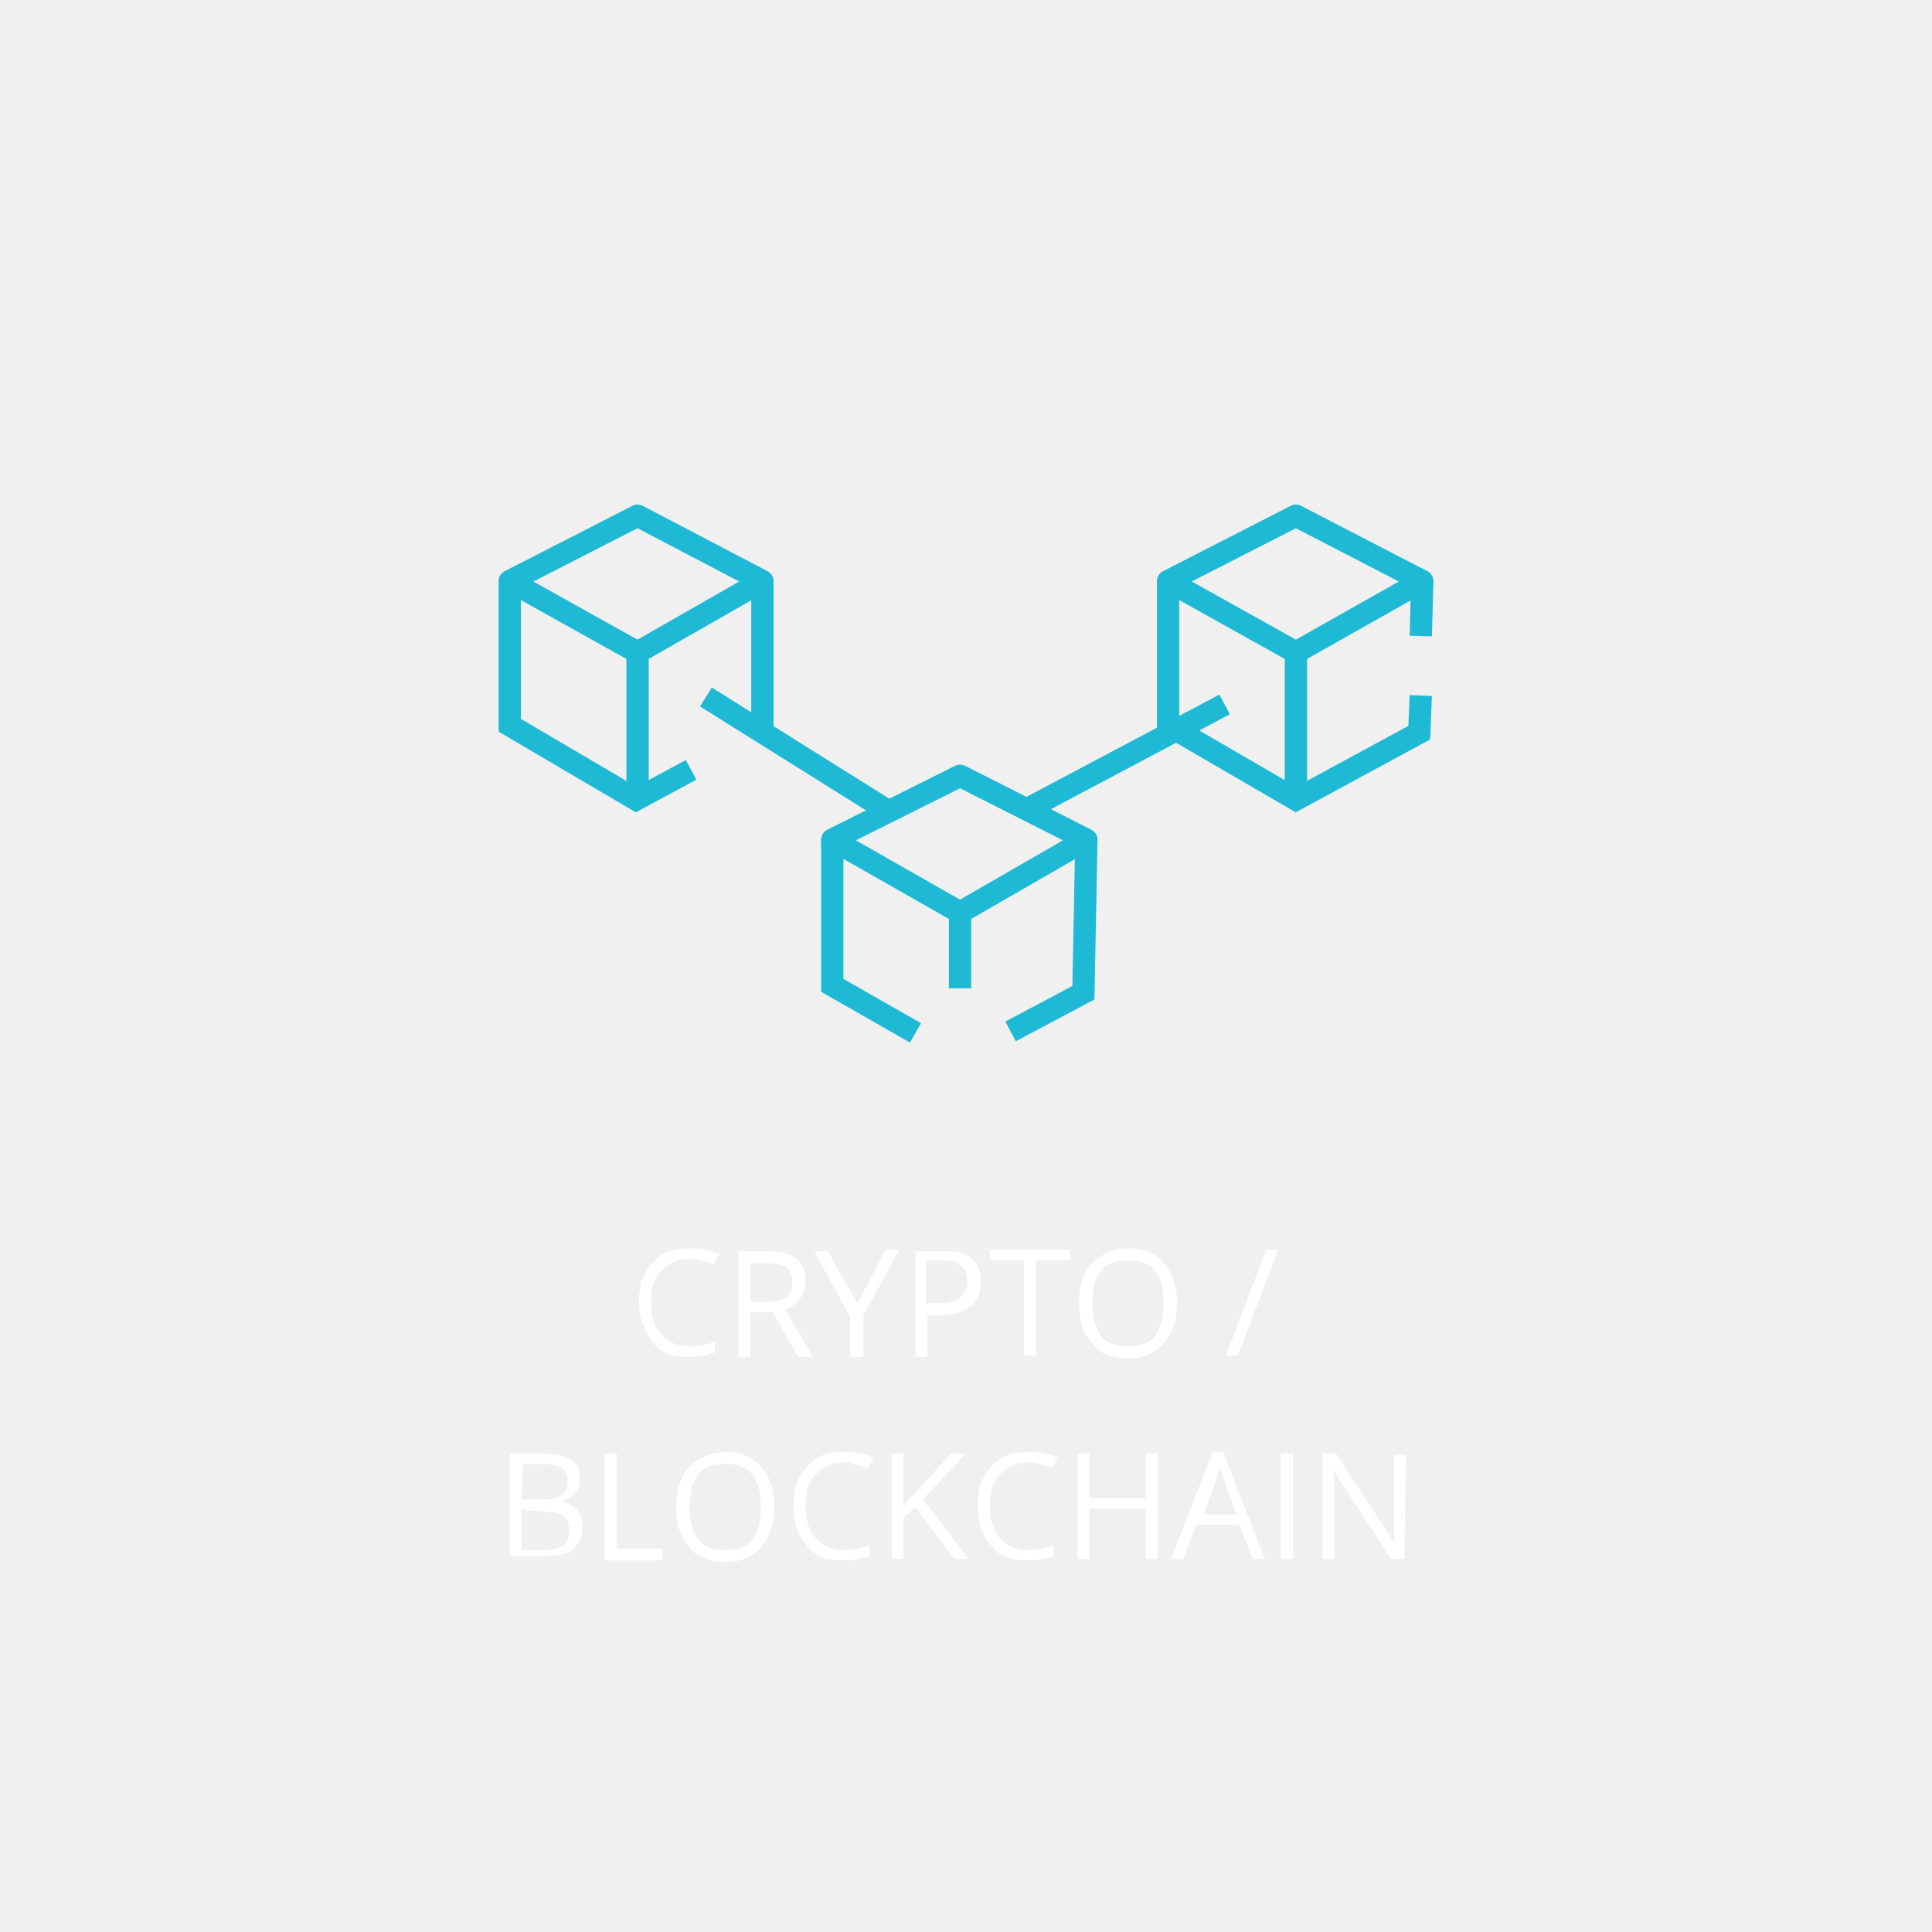
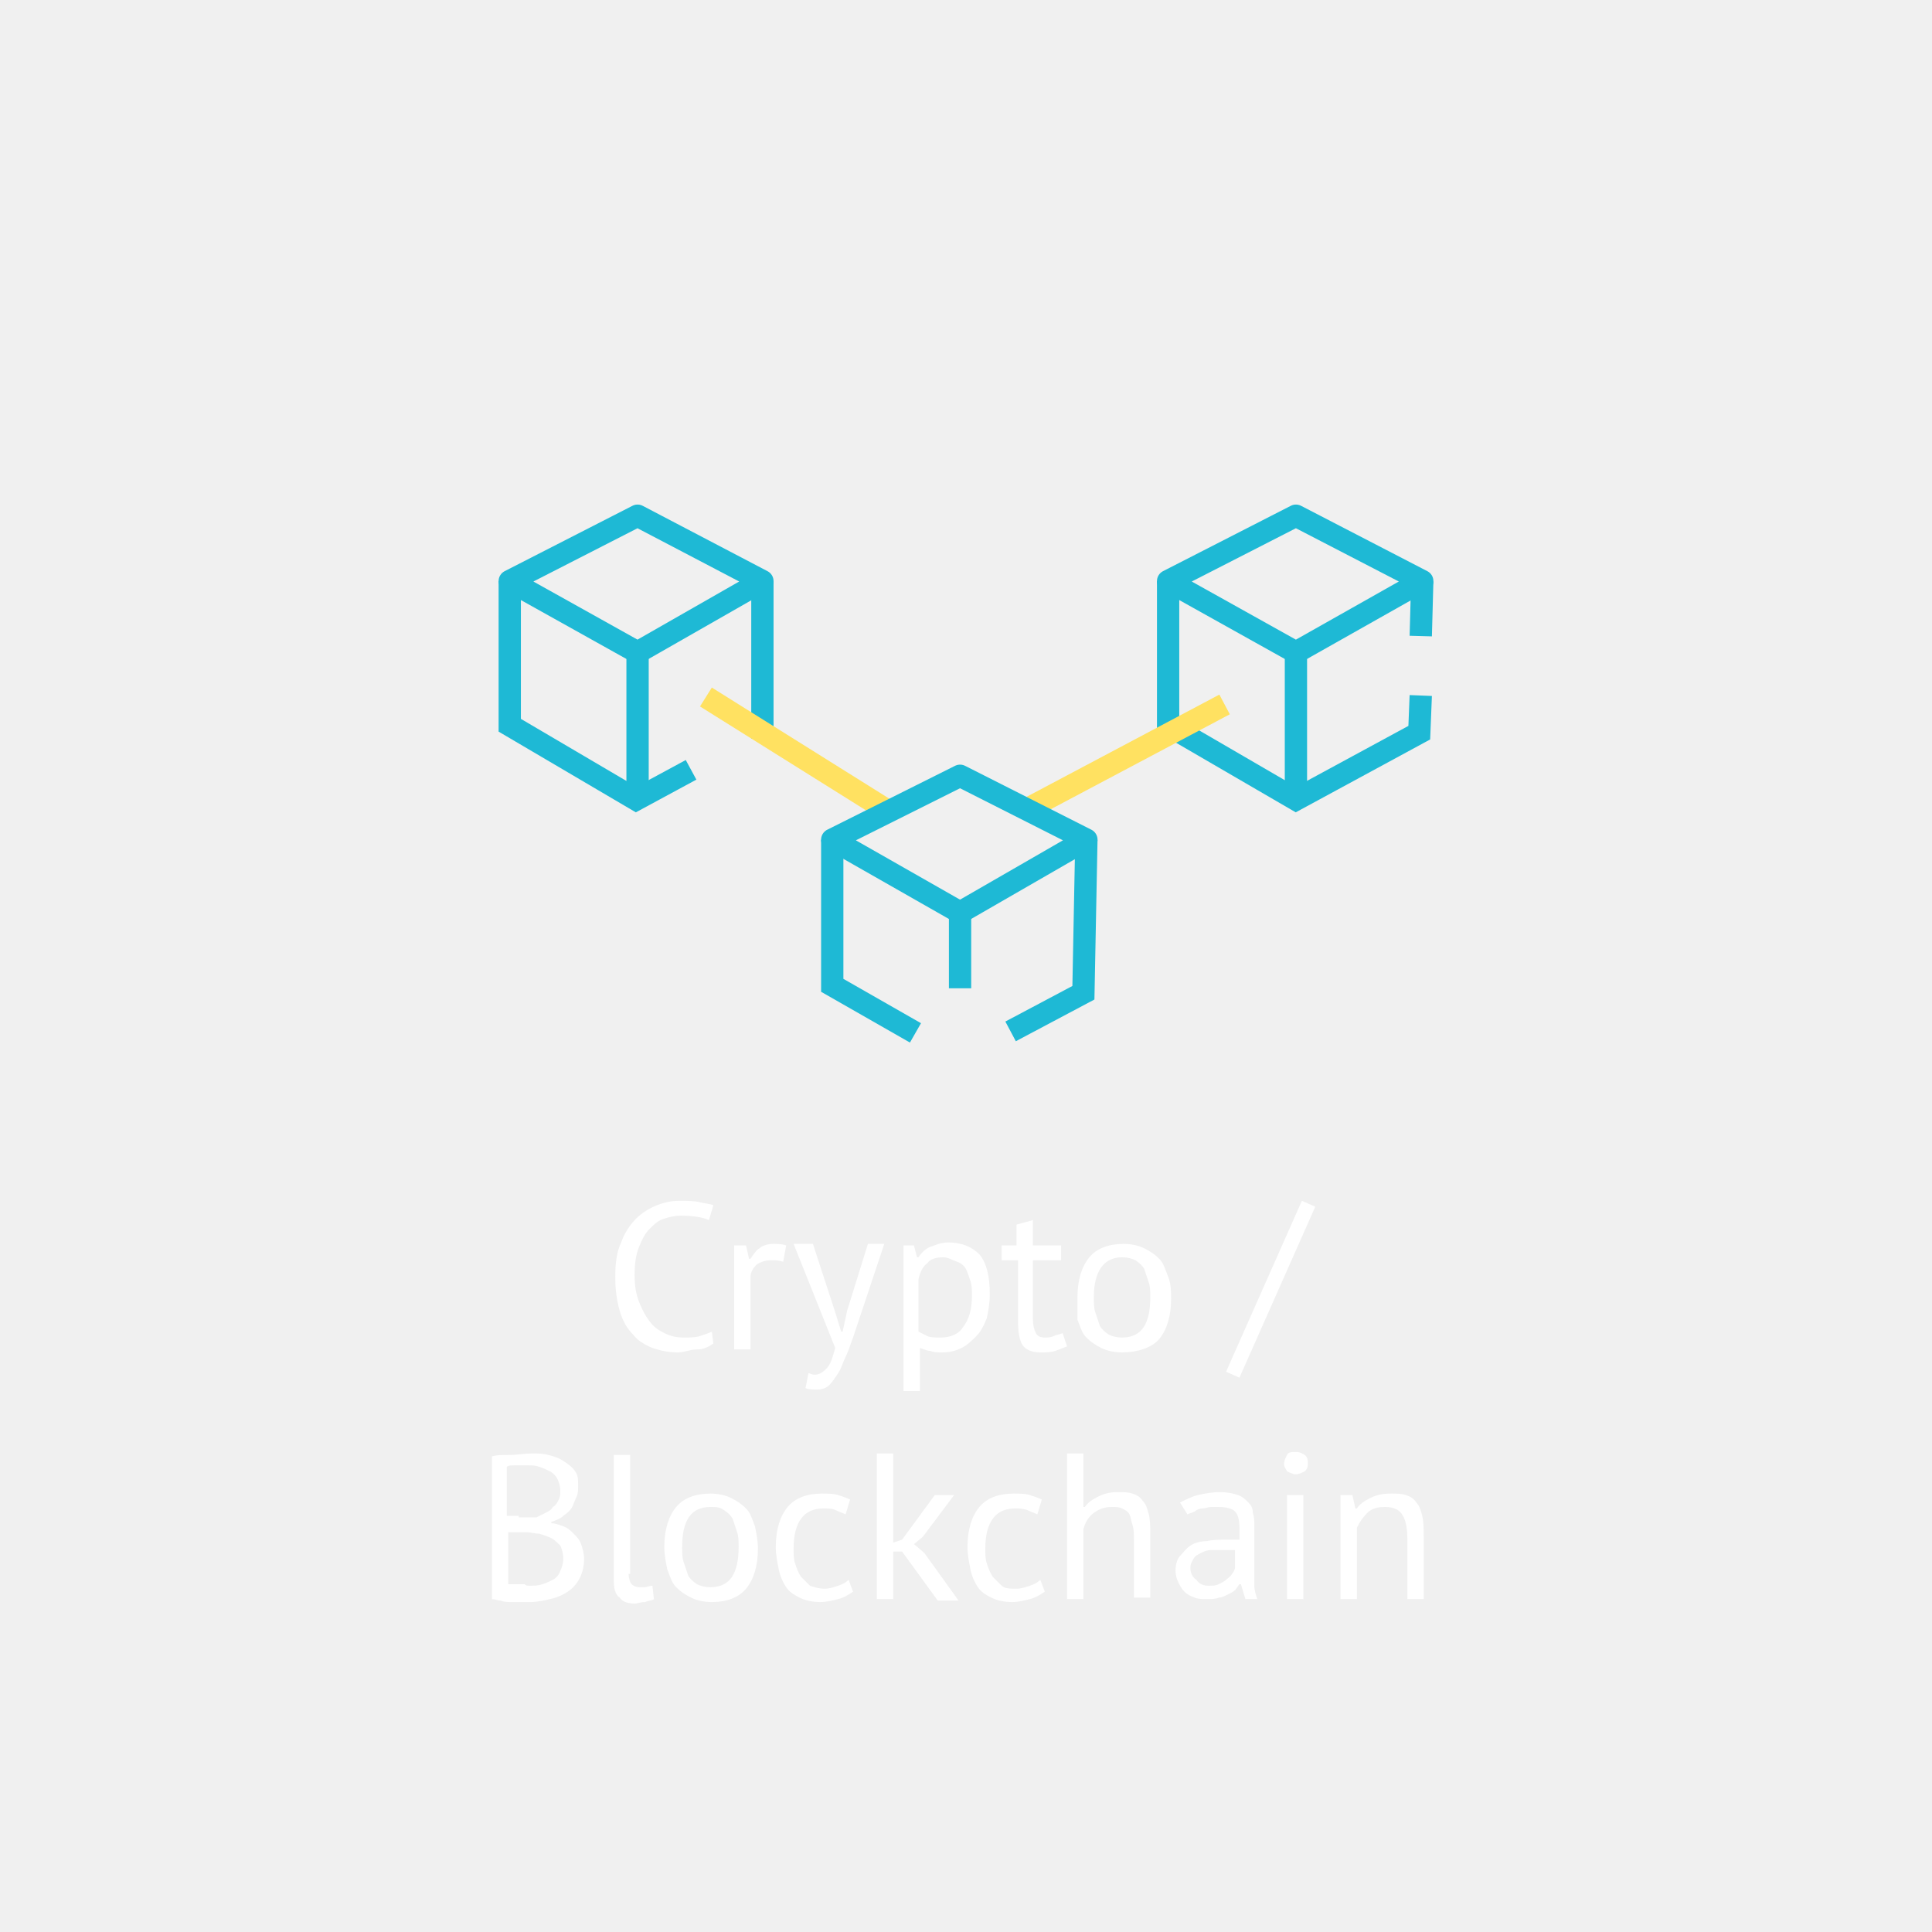
<svg xmlns="http://www.w3.org/2000/svg" version="1.1" id="Layer_1" x="0px" y="0px" viewBox="0 0 130 130" style="enable-background:new 0 0 130 130;" xml:space="preserve">
  <style type="text/css">
- 	.st0{fill:none;stroke:#1EB9D5;stroke-width:1.5;stroke-linecap:round;stroke-linejoin:round;}
- 	.st1{fill:none;stroke:#1EB9D5;stroke-width:1.5;}
- 	.st2{fill:#FFFFFF;}
+ 	.st0{fill:#FFFFFF;}
+ 	.st1{fill:none;stroke:#1EB9D5;stroke-width:1.5;stroke-linecap:round;stroke-linejoin:round;}
+ 	.st2{fill:none;stroke:#1EB9D5;stroke-width:1.5;}
+ 	.st3{fill:none;stroke:#FFE161;stroke-width:1.5;stroke-miterlimit:10;}
</style>
-   <polygon class="st0" points="34.3,39.1 42.9,43.9 51.3,39.1 42.9,34.7 " />
-   <line class="st1" x1="51.3" y1="49.7" x2="51.3" y2="39.1" />
-   <polyline class="st1" points="34.3,39.1 34.3,48.8 42.8,53.8 46.5,51.8 " />
-   <line class="st1" x1="42.9" y1="43.9" x2="42.9" y2="53.1" />
-   <polygon class="st0" points="78.6,39.1 87.2,43.9 95.7,39.1 87.2,34.7 " />
-   <line class="st1" x1="95.6" y1="42.8" x2="95.7" y2="39.1" />
-   <polyline class="st1" points="78.6,39.1 78.6,48.8 87.2,53.8 95.5,49.3 95.6,46.8 " />
-   <line class="st1" x1="87.2" y1="43.9" x2="87.2" y2="53.1" />
-   <polygon class="st0" points="56,56.5 64.6,61.4 73.1,56.5 64.6,52.2 " />
-   <polyline class="st1" points="68,69.4 72.9,66.8 73.1,56.5 " />
-   <polyline class="st1" points="56,56.5 56,66.3 61.6,69.5 " />
-   <line class="st1" x1="64.6" y1="61.4" x2="64.6" y2="66.5" />
-   <line class="st1" x1="47.5" y1="46.9" x2="59.8" y2="54.6" />
-   <line class="st1" x1="69.2" y1="54.4" x2="82.4" y2="47.4" />
  <g>
-     <path class="st2" d="M46.4,84.7c-0.8,0-1.4,0.3-1.9,0.8s-0.7,1.2-0.7,2.1s0.2,1.7,0.7,2.2c0.4,0.5,1.1,0.8,1.9,0.8   c0.5,0,1.1-0.1,1.7-0.3V91c-0.5,0.2-1.1,0.3-1.8,0.3c-1.1,0-1.9-0.3-2.4-1c-0.5-0.7-0.9-1.5-0.9-2.7c0-0.7,0.1-1.4,0.4-1.9   s0.7-1,1.2-1.3s1.1-0.4,1.8-0.4c0.7,0,1.4,0.1,2,0.4L48,85.1C47.5,84.9,47,84.7,46.4,84.7z" />
-     <path class="st2" d="M50.5,88.3v3h-0.8v-7.1h2c0.9,0,1.5,0.2,1.9,0.5c0.4,0.3,0.6,0.8,0.6,1.5c0,0.9-0.5,1.6-1.4,1.9l1.9,3.2h-1   l-1.7-3H50.5z M50.5,87.6h1.1c0.6,0,1-0.1,1.3-0.3c0.3-0.2,0.4-0.6,0.4-1c0-0.5-0.1-0.8-0.4-1S52.2,85,51.6,85h-1.1V87.6z" />
-     <path class="st2" d="M57.7,87.7l1.9-3.6h0.9l-2.4,4.4v2.8h-0.9v-2.7l-2.4-4.4h0.9L57.7,87.7z" />
-     <path class="st2" d="M66,86.2c0,0.7-0.2,1.3-0.7,1.7c-0.5,0.4-1.2,0.6-2.1,0.6h-0.8v2.8h-0.8v-7.1h1.9C65.1,84.1,66,84.8,66,86.2z    M62.3,87.7H63c0.7,0,1.3-0.1,1.6-0.4c0.3-0.3,0.5-0.6,0.5-1.1s-0.2-0.8-0.5-1.1c-0.3-0.3-0.8-0.3-1.4-0.3h-0.9V87.7z" />
-     <path class="st2" d="M69.7,91.2h-0.8v-6.4h-2.3v-0.7H72v0.7h-2.3C69.7,84.8,69.7,91.2,69.7,91.2z" />
-     <path class="st2" d="M79.2,87.7c0,1.1-0.3,2-0.9,2.7c-0.6,0.7-1.4,1-2.4,1c-1.1,0-1.9-0.3-2.4-1c-0.6-0.6-0.9-1.5-0.9-2.7   s0.3-2.1,0.9-2.7c0.6-0.6,1.4-1,2.4-1s1.8,0.3,2.4,1C78.9,85.7,79.2,86.5,79.2,87.7z M73.5,87.7c0,1,0.2,1.7,0.6,2.2   c0.4,0.5,1,0.7,1.8,0.7c0.8,0,1.4-0.2,1.8-0.7c0.4-0.5,0.6-1.2,0.6-2.2s-0.2-1.7-0.6-2.2s-1-0.7-1.8-0.7c-0.8,0-1.4,0.2-1.8,0.7   C73.7,86,73.5,86.7,73.5,87.7z" />
-     <path class="st2" d="M86,84.1l-2.7,7.1h-0.8l2.7-7.1H86z" />
-     <path class="st2" d="M34.3,97.8h2c0.9,0,1.6,0.1,2.1,0.4s0.6,0.7,0.6,1.3c0,0.4-0.1,0.8-0.4,1c-0.2,0.3-0.6,0.5-1,0.5l0,0   c1.1,0.2,1.6,0.8,1.6,1.7c0,0.6-0.2,1.1-0.6,1.5c-0.4,0.4-1,0.5-1.8,0.5h-2.5C34.3,104.7,34.3,97.8,34.3,97.8z M35.1,100.9h1.4   c0.6,0,1-0.1,1.3-0.3c0.3-0.2,0.4-0.5,0.4-0.9s-0.1-0.7-0.4-0.9c-0.3-0.2-0.7-0.3-1.4-0.3h-1.2L35.1,100.9L35.1,100.9z M35.1,101.6   v2.7h1.5c0.6,0,1-0.1,1.3-0.3c0.3-0.2,0.4-0.6,0.4-1s-0.1-0.8-0.4-1c-0.3-0.2-0.8-0.3-1.4-0.3L35.1,101.6L35.1,101.6z" />
-     <path class="st2" d="M40.7,104.9v-7.1h0.8v6.4h3.1v0.8h-3.9V104.9z" />
-     <path class="st2" d="M52.1,101.4c0,1.1-0.3,2-0.9,2.7s-1.4,1-2.4,1c-1.1,0-1.9-0.3-2.4-1c-0.6-0.6-0.9-1.5-0.9-2.7s0.3-2.1,0.9-2.7   s1.4-1,2.4-1s1.8,0.3,2.4,1S52.1,100.2,52.1,101.4z M46.4,101.4c0,1,0.2,1.7,0.6,2.2s1,0.7,1.8,0.7s1.4-0.2,1.8-0.7   s0.6-1.2,0.6-2.2s-0.2-1.7-0.6-2.2s-1-0.7-1.8-0.7s-1.4,0.2-1.8,0.7C46.6,99.7,46.4,100.4,46.4,101.4z" />
-     <path class="st2" d="M56.8,98.4c-0.8,0-1.4,0.3-1.9,0.8s-0.7,1.2-0.7,2.1s0.2,1.7,0.7,2.2c0.4,0.5,1.1,0.8,1.9,0.8   c0.5,0,1.1-0.1,1.7-0.3v0.7c-0.5,0.2-1.1,0.3-1.8,0.3c-1.1,0-1.9-0.3-2.4-1c-0.6-0.6-0.9-1.5-0.9-2.7c0-0.7,0.1-1.4,0.4-1.9   c0.3-0.6,0.7-1,1.2-1.3s1.1-0.4,1.8-0.4c0.7,0,1.4,0.1,2,0.4l-0.4,0.7C57.8,98.6,57.3,98.4,56.8,98.4z" />
-     <path class="st2" d="M65.2,104.9h-1l-2.6-3.5l-0.8,0.7v2.8H60v-7.1h0.8v3.5l3.2-3.5h1l-2.9,3.1L65.2,104.9z" />
-     <path class="st2" d="M69.2,98.4c-0.8,0-1.4,0.3-1.9,0.8s-0.7,1.2-0.7,2.1s0.2,1.7,0.7,2.2c0.4,0.5,1.1,0.8,1.9,0.8   c0.5,0,1.1-0.1,1.7-0.3v0.7c-0.5,0.2-1.1,0.3-1.8,0.3c-1.1,0-1.9-0.3-2.4-1c-0.6-0.6-0.9-1.5-0.9-2.7c0-0.7,0.1-1.4,0.4-1.9   c0.3-0.6,0.7-1,1.2-1.3s1.1-0.4,1.8-0.4c0.7,0,1.4,0.1,2,0.4l-0.4,0.7C70.3,98.6,69.8,98.4,69.2,98.4z" />
-     <path class="st2" d="M77.9,104.9h-0.8v-3.4h-3.8v3.4h-0.8v-7.1h0.8v3h3.8v-3h0.8V104.9z" />
-     <path class="st2" d="M84.3,104.9l-0.9-2.3h-2.9l-0.9,2.3h-0.8l2.8-7.2h0.7l2.8,7.2H84.3z M83.2,101.9l-0.8-2.2   c-0.1-0.3-0.2-0.6-0.3-1c-0.1,0.3-0.2,0.7-0.3,1l-0.8,2.2H83.2z" />
-     <path class="st2" d="M86.2,104.9v-7.1H87v7.1H86.2z" />
-     <path class="st2" d="M94.5,104.9h-0.9l-3.9-6l0,0c0.1,0.7,0.1,1.3,0.1,1.9v4.1H89v-7.1h0.9l3.9,6l0,0c0-0.1,0-0.4,0-0.8   c0-0.5,0-0.8,0-1v-4.1h0.8L94.5,104.9L94.5,104.9z" />
+     <path class="st0" d="M48,90.4c-0.3,0.2-0.6,0.4-1.1,0.4S46.1,91,45.6,91c-0.6,0-1.1-0.1-1.7-0.3c-0.5-0.2-1-0.5-1.3-0.9   c-0.4-0.4-0.7-0.9-0.9-1.6s-0.3-1.4-0.3-2.3c0-0.9,0.1-1.7,0.4-2.3c0.2-0.6,0.6-1.2,1-1.6c0.4-0.4,0.9-0.7,1.4-0.9   c0.5-0.2,1-0.3,1.5-0.3c0.6,0,1,0,1.4,0.1c0.4,0.1,0.7,0.1,0.9,0.2l-0.3,1c-0.4-0.2-1.1-0.3-1.9-0.3c-0.4,0-0.8,0.1-1.1,0.2   c-0.4,0.1-0.7,0.4-1,0.7c-0.3,0.3-0.5,0.7-0.7,1.2c-0.2,0.5-0.3,1.1-0.3,1.9c0,0.7,0.1,1.3,0.3,1.8s0.4,0.9,0.7,1.3s0.6,0.6,1,0.8   c0.4,0.2,0.8,0.3,1.3,0.3c0.4,0,0.8,0,1.1-0.1c0.3-0.1,0.6-0.2,0.8-0.3L48,90.4z" />
+     <path class="st0" d="M52.7,84.9c-0.3-0.1-0.5-0.1-0.8-0.1c-0.4,0-0.7,0.1-1,0.3c-0.2,0.2-0.4,0.5-0.4,0.8v4.9h-1.1v-7h0.8l0.2,0.9   h0.1c0.2-0.3,0.4-0.6,0.6-0.7c0.2-0.2,0.6-0.3,0.9-0.3c0.3,0,0.6,0,0.9,0.1L52.7,84.9z" />
+     <path class="st0" d="M56.2,88.3l0.4,1.3h0.1l0.3-1.4l1.4-4.5h1.1l-2.1,6.3c-0.2,0.5-0.3,0.9-0.5,1.3c-0.2,0.4-0.3,0.8-0.5,1.1   c-0.2,0.3-0.4,0.6-0.6,0.8c-0.2,0.2-0.5,0.3-0.8,0.3c-0.3,0-0.6,0-0.8-0.1l0.2-1c0.1,0,0.2,0.1,0.4,0.1c0.3,0,0.5-0.1,0.8-0.4   s0.4-0.7,0.6-1.4l-2.8-7h1.3L56.2,88.3z" />
+     <path class="st0" d="M60.7,83.8h0.8l0.2,0.8h0.1c0.2-0.3,0.5-0.6,0.8-0.7s0.7-0.3,1.2-0.3c0.9,0,1.6,0.3,2.1,0.8   c0.5,0.6,0.7,1.5,0.7,2.7c0,0.6-0.1,1.1-0.2,1.6c-0.2,0.5-0.4,0.9-0.7,1.2c-0.3,0.3-0.6,0.6-1,0.8c-0.4,0.2-0.8,0.3-1.3,0.3   c-0.3,0-0.6,0-0.8-0.1c-0.2,0-0.4-0.1-0.7-0.2v2.9h-1.1V83.8z M63.5,84.6c-0.5,0-0.9,0.1-1.1,0.4c-0.3,0.2-0.5,0.6-0.6,1.1v3.5   c0.2,0.1,0.4,0.2,0.6,0.3s0.5,0.1,0.9,0.1c0.6,0,1.2-0.2,1.5-0.7c0.4-0.5,0.6-1.2,0.6-2.1c0-0.4,0-0.7-0.1-1   c-0.1-0.3-0.2-0.6-0.3-0.8c-0.1-0.2-0.3-0.4-0.6-0.5S63.8,84.6,63.5,84.6z" />
+     <path class="st0" d="M67.3,83.8h1.1v-1.4l1.1-0.3v1.7h1.9v1h-1.9v3.9c0,0.5,0.1,0.8,0.2,1c0.1,0.2,0.3,0.3,0.6,0.3   c0.2,0,0.4,0,0.6-0.1c0.2-0.1,0.4-0.1,0.6-0.2l0.3,0.9c-0.3,0.1-0.5,0.2-0.8,0.3c-0.3,0.1-0.6,0.1-1,0.1c-0.6,0-1-0.2-1.2-0.5   c-0.2-0.3-0.3-0.9-0.3-1.6v-4.1h-1.1V83.8z" />
+     <path class="st0" d="M72.5,87.3c0-1.2,0.3-2.1,0.8-2.7s1.3-0.9,2.3-0.9c0.5,0,1,0.1,1.4,0.3c0.4,0.2,0.7,0.4,1,0.7s0.4,0.7,0.6,1.2   s0.2,1,0.2,1.5c0,1.2-0.3,2.1-0.8,2.7S76.5,91,75.5,91c-0.5,0-1-0.1-1.4-0.3s-0.7-0.4-1-0.7s-0.4-0.7-0.6-1.2   C72.5,88.3,72.5,87.8,72.5,87.3z M73.6,87.3c0,0.4,0,0.7,0.1,1c0.1,0.3,0.2,0.6,0.3,0.9c0.1,0.2,0.3,0.4,0.6,0.6   c0.2,0.1,0.5,0.2,0.9,0.2c1.3,0,1.9-0.9,1.9-2.7c0-0.4,0-0.7-0.1-1c-0.1-0.3-0.2-0.6-0.3-0.9c-0.1-0.2-0.3-0.4-0.6-0.6   c-0.2-0.1-0.5-0.2-0.9-0.2C74.3,84.6,73.6,85.5,73.6,87.3z" />
+     <path class="st0" d="M87.6,80.8l0.9,0.4l-5.1,11.5l-0.9-0.4L87.6,80.8z" />
+     <path class="st0" d="M38.9,100c0,0.2,0,0.5-0.1,0.7c-0.1,0.2-0.2,0.5-0.3,0.7s-0.3,0.4-0.6,0.6c-0.2,0.2-0.5,0.3-0.8,0.4v0.1   c0.3,0,0.5,0.1,0.8,0.2c0.3,0.1,0.5,0.3,0.7,0.5c0.2,0.2,0.4,0.4,0.5,0.7c0.1,0.3,0.2,0.6,0.2,1c0,0.5-0.1,0.9-0.3,1.3   c-0.2,0.4-0.5,0.7-0.8,0.9s-0.7,0.4-1.2,0.5c-0.4,0.1-0.9,0.2-1.3,0.2c-0.2,0-0.3,0-0.6,0c-0.2,0-0.4,0-0.7,0c-0.2,0-0.5,0-0.7-0.1   c-0.2,0-0.4-0.1-0.6-0.1v-9.6c0.3-0.1,0.7-0.1,1.2-0.1c0.5,0,1-0.1,1.5-0.1c0.4,0,0.7,0,1.1,0.1c0.4,0.1,0.7,0.2,1,0.4   c0.3,0.2,0.6,0.4,0.8,0.7S38.9,99.5,38.9,100z M34.9,102.1c0.2,0,0.4,0,0.6,0c0.2,0,0.4,0,0.6,0c0.2-0.1,0.4-0.2,0.6-0.3   c0.2-0.1,0.4-0.2,0.5-0.4c0.2-0.1,0.3-0.3,0.4-0.5s0.1-0.4,0.1-0.6c0-0.3-0.1-0.6-0.2-0.8c-0.1-0.2-0.3-0.4-0.5-0.5   c-0.2-0.1-0.4-0.2-0.7-0.3c-0.3-0.1-0.5-0.1-0.8-0.1c-0.3,0-0.6,0-0.8,0c-0.3,0-0.5,0-0.6,0.1v3.3H34.9z M35.6,106.7   c0.3,0,0.6,0,0.9-0.1c0.3-0.1,0.5-0.2,0.7-0.3s0.4-0.3,0.5-0.6c0.1-0.2,0.2-0.5,0.2-0.8c0-0.4-0.1-0.7-0.2-0.9   c-0.2-0.2-0.4-0.4-0.6-0.5c-0.2-0.1-0.5-0.2-0.8-0.3c-0.3,0-0.6-0.1-0.9-0.1h-1.2v3.5c0.1,0,0.2,0,0.3,0c0.1,0,0.3,0,0.4,0   c0.1,0,0.3,0,0.4,0C35.4,106.7,35.5,106.7,35.6,106.7z" />
+     <path class="st0" d="M42.3,105.9c0,0.3,0.1,0.6,0.2,0.7c0.1,0.1,0.3,0.2,0.5,0.2c0.1,0,0.3,0,0.4,0c0.1,0,0.3-0.1,0.5-0.1l0.1,0.9   c-0.1,0.1-0.4,0.1-0.6,0.2c-0.3,0-0.5,0.1-0.7,0.1c-0.4,0-0.8-0.1-1-0.4c-0.3-0.2-0.4-0.6-0.4-1.2v-8.4h1.1V105.9z" />
+     <path class="st0" d="M44.7,104.1c0-1.2,0.3-2.1,0.8-2.7s1.3-0.9,2.3-0.9c0.5,0,1,0.1,1.4,0.3c0.4,0.2,0.7,0.4,1,0.7   s0.4,0.7,0.6,1.2c0.1,0.5,0.2,1,0.2,1.5c0,1.2-0.3,2.1-0.8,2.7s-1.3,0.9-2.3,0.9c-0.5,0-1-0.1-1.4-0.3c-0.4-0.2-0.7-0.4-1-0.7   c-0.3-0.3-0.4-0.7-0.6-1.2C44.8,105.1,44.7,104.6,44.7,104.1z M45.9,104.1c0,0.4,0,0.7,0.1,1c0.1,0.3,0.2,0.6,0.3,0.9   c0.1,0.2,0.3,0.4,0.6,0.6c0.2,0.1,0.5,0.2,0.9,0.2c1.3,0,1.9-0.9,1.9-2.7c0-0.4,0-0.7-0.1-1c-0.1-0.3-0.2-0.6-0.3-0.9   c-0.1-0.2-0.3-0.4-0.6-0.6s-0.5-0.2-0.9-0.2C46.5,101.4,45.9,102.3,45.9,104.1z" />
+     <path class="st0" d="M57.4,107.1c-0.3,0.2-0.6,0.4-1,0.5s-0.8,0.2-1.2,0.2c-0.5,0-1-0.1-1.4-0.3c-0.4-0.2-0.7-0.4-0.9-0.7   c-0.2-0.3-0.4-0.7-0.5-1.2c-0.1-0.5-0.2-1-0.2-1.5c0-1.2,0.3-2.1,0.8-2.7c0.5-0.6,1.3-0.9,2.3-0.9c0.4,0,0.8,0,1.1,0.1   c0.3,0.1,0.6,0.2,0.8,0.3l-0.3,1c-0.2-0.1-0.5-0.2-0.7-0.3s-0.5-0.1-0.8-0.1c-1.3,0-2,0.9-2,2.7c0,0.4,0,0.7,0.1,1   c0.1,0.3,0.2,0.6,0.4,0.9c0.2,0.2,0.4,0.4,0.6,0.6c0.3,0.1,0.6,0.2,1,0.2c0.3,0,0.6-0.1,0.9-0.2s0.5-0.2,0.7-0.4L57.4,107.1z" />
+     <path class="st0" d="M60.7,104.4h-0.6v3.2H59v-9.8h1.1v6l0.6-0.2l2.2-3h1.3l-2.1,2.8l-0.6,0.5l0.7,0.6l2.3,3.2h-1.4L60.7,104.4z" />
+     <path class="st0" d="M70.3,107.1c-0.3,0.2-0.6,0.4-1,0.5s-0.8,0.2-1.2,0.2c-0.5,0-1-0.1-1.4-0.3s-0.7-0.4-0.9-0.7s-0.4-0.7-0.5-1.2   c-0.1-0.5-0.2-1-0.2-1.5c0-1.2,0.3-2.1,0.8-2.7s1.3-0.9,2.3-0.9c0.4,0,0.8,0,1.1,0.1c0.3,0.1,0.6,0.2,0.8,0.3l-0.3,1   c-0.2-0.1-0.5-0.2-0.7-0.3c-0.3-0.1-0.5-0.1-0.8-0.1c-1.3,0-2,0.9-2,2.7c0,0.4,0,0.7,0.1,1c0.1,0.3,0.2,0.6,0.4,0.9   c0.2,0.2,0.4,0.4,0.6,0.6s0.6,0.2,1,0.2c0.3,0,0.6-0.1,0.9-0.2c0.3-0.1,0.5-0.2,0.7-0.4L70.3,107.1z" />
+     <path class="st0" d="M76.3,107.6v-4c0-0.4,0-0.7-0.1-1s-0.1-0.5-0.2-0.7c-0.1-0.2-0.3-0.3-0.5-0.4c-0.2-0.1-0.4-0.1-0.7-0.1   c-0.4,0-0.8,0.1-1.2,0.4c-0.4,0.3-0.6,0.7-0.7,1.1v4.7h-1.1v-9.8h1.1v3.6H73c0.2-0.3,0.5-0.5,0.9-0.7s0.8-0.3,1.3-0.3   c0.4,0,0.7,0,1,0.1c0.3,0.1,0.5,0.2,0.7,0.5c0.2,0.2,0.3,0.5,0.4,0.9s0.1,0.9,0.1,1.4v4.2H76.3z" />
+     <path class="st0" d="M79.4,101.1c0.4-0.2,0.8-0.4,1.2-0.5s1-0.2,1.5-0.2c0.5,0,0.9,0.1,1.2,0.2s0.5,0.3,0.7,0.5   c0.2,0.2,0.3,0.4,0.3,0.7c0.1,0.3,0.1,0.5,0.1,0.8c0,0.6,0,1.1,0,1.6c0,0.5,0,1,0,1.5c0,0.3,0,0.7,0,1c0,0.3,0.1,0.6,0.2,0.9h-0.8   l-0.3-1h-0.1c-0.1,0.1-0.2,0.3-0.3,0.4s-0.3,0.2-0.5,0.3c-0.2,0.1-0.4,0.2-0.6,0.2c-0.2,0.1-0.5,0.1-0.8,0.1s-0.6,0-0.8-0.1   c-0.3-0.1-0.5-0.2-0.7-0.4s-0.3-0.4-0.4-0.6c-0.1-0.2-0.2-0.5-0.2-0.8c0-0.4,0.1-0.8,0.3-1s0.4-0.5,0.7-0.7   c0.3-0.2,0.7-0.3,1.1-0.3c0.4-0.1,0.9-0.1,1.4-0.1c0.1,0,0.3,0,0.4,0s0.3,0,0.4,0c0-0.3,0-0.5,0-0.8c0-0.5-0.1-0.9-0.3-1.1   c-0.2-0.2-0.6-0.3-1.1-0.3c-0.2,0-0.3,0-0.5,0c-0.2,0-0.4,0.1-0.6,0.1s-0.4,0.1-0.5,0.2c-0.2,0.1-0.3,0.1-0.5,0.2L79.4,101.1z    M81.3,106.7c0.3,0,0.5,0,0.7-0.1c0.2-0.1,0.4-0.2,0.5-0.3c0.1-0.1,0.3-0.2,0.4-0.4c0.1-0.1,0.2-0.3,0.2-0.4v-1.2   c-0.1,0-0.3,0-0.4,0c-0.1,0-0.3,0-0.4,0c-0.3,0-0.6,0-0.8,0c-0.3,0-0.5,0.1-0.7,0.2s-0.4,0.2-0.5,0.4c-0.1,0.2-0.2,0.3-0.2,0.6   c0,0.3,0.1,0.6,0.4,0.8C80.7,106.6,81,106.7,81.3,106.7z" />
+     <path class="st0" d="M86.4,98.5c0-0.2,0.1-0.4,0.2-0.6c0.1-0.2,0.3-0.2,0.6-0.2s0.4,0.1,0.6,0.2c0.2,0.2,0.2,0.3,0.2,0.6   s-0.1,0.4-0.2,0.5c-0.2,0.1-0.4,0.2-0.6,0.2s-0.4-0.1-0.6-0.2C86.5,98.8,86.4,98.7,86.4,98.5z M86.6,100.6h1.1v7h-1.1V100.6z" />
+     <path class="st0" d="M94.7,107.6v-4c0-0.7-0.1-1.3-0.3-1.6c-0.2-0.4-0.6-0.6-1.2-0.6c-0.5,0-0.9,0.1-1.2,0.4s-0.5,0.6-0.7,1v4.8   h-1.1v-7h0.8l0.2,0.9h0.1c0.2-0.3,0.5-0.5,0.9-0.7c0.4-0.2,0.8-0.3,1.4-0.3c0.4,0,0.7,0,1,0.1s0.5,0.2,0.7,0.5   c0.2,0.2,0.3,0.5,0.4,0.9c0.1,0.4,0.1,0.9,0.1,1.4v4.2H94.7z" />
  </g>
+   <polygon class="st1" points="34.3,39.1 42.9,43.9 51.3,39.1 42.9,34.7 " />
+   <line class="st2" x1="51.3" y1="49.7" x2="51.3" y2="39.1" />
+   <polyline class="st2" points="34.3,39.1 34.3,48.8 42.8,53.8 46.5,51.8 " />
+   <line class="st2" x1="42.9" y1="43.9" x2="42.9" y2="53.1" />
+   <polygon class="st1" points="78.6,39.1 87.2,43.9 95.7,39.1 87.2,34.7 " />
+   <line class="st2" x1="95.6" y1="42.8" x2="95.7" y2="39.1" />
+   <polyline class="st2" points="78.6,39.1 78.6,48.8 87.2,53.8 95.5,49.3 95.6,46.8 " />
+   <line class="st2" x1="87.2" y1="43.9" x2="87.2" y2="53.1" />
+   <line class="st3" x1="47.5" y1="46.9" x2="59.8" y2="54.6" />
+   <line class="st3" x1="69.2" y1="54.4" x2="82.4" y2="47.4" />
+   <polygon class="st1" points="56,56.5 64.6,61.4 73.1,56.5 64.6,52.2 " />
+   <polyline class="st2" points="68,69.4 72.9,66.8 73.1,56.5 " />
+   <polyline class="st2" points="56,56.5 56,66.3 61.6,69.5 " />
+   <line class="st2" x1="64.6" y1="61.4" x2="64.6" y2="66.5" />
</svg>
